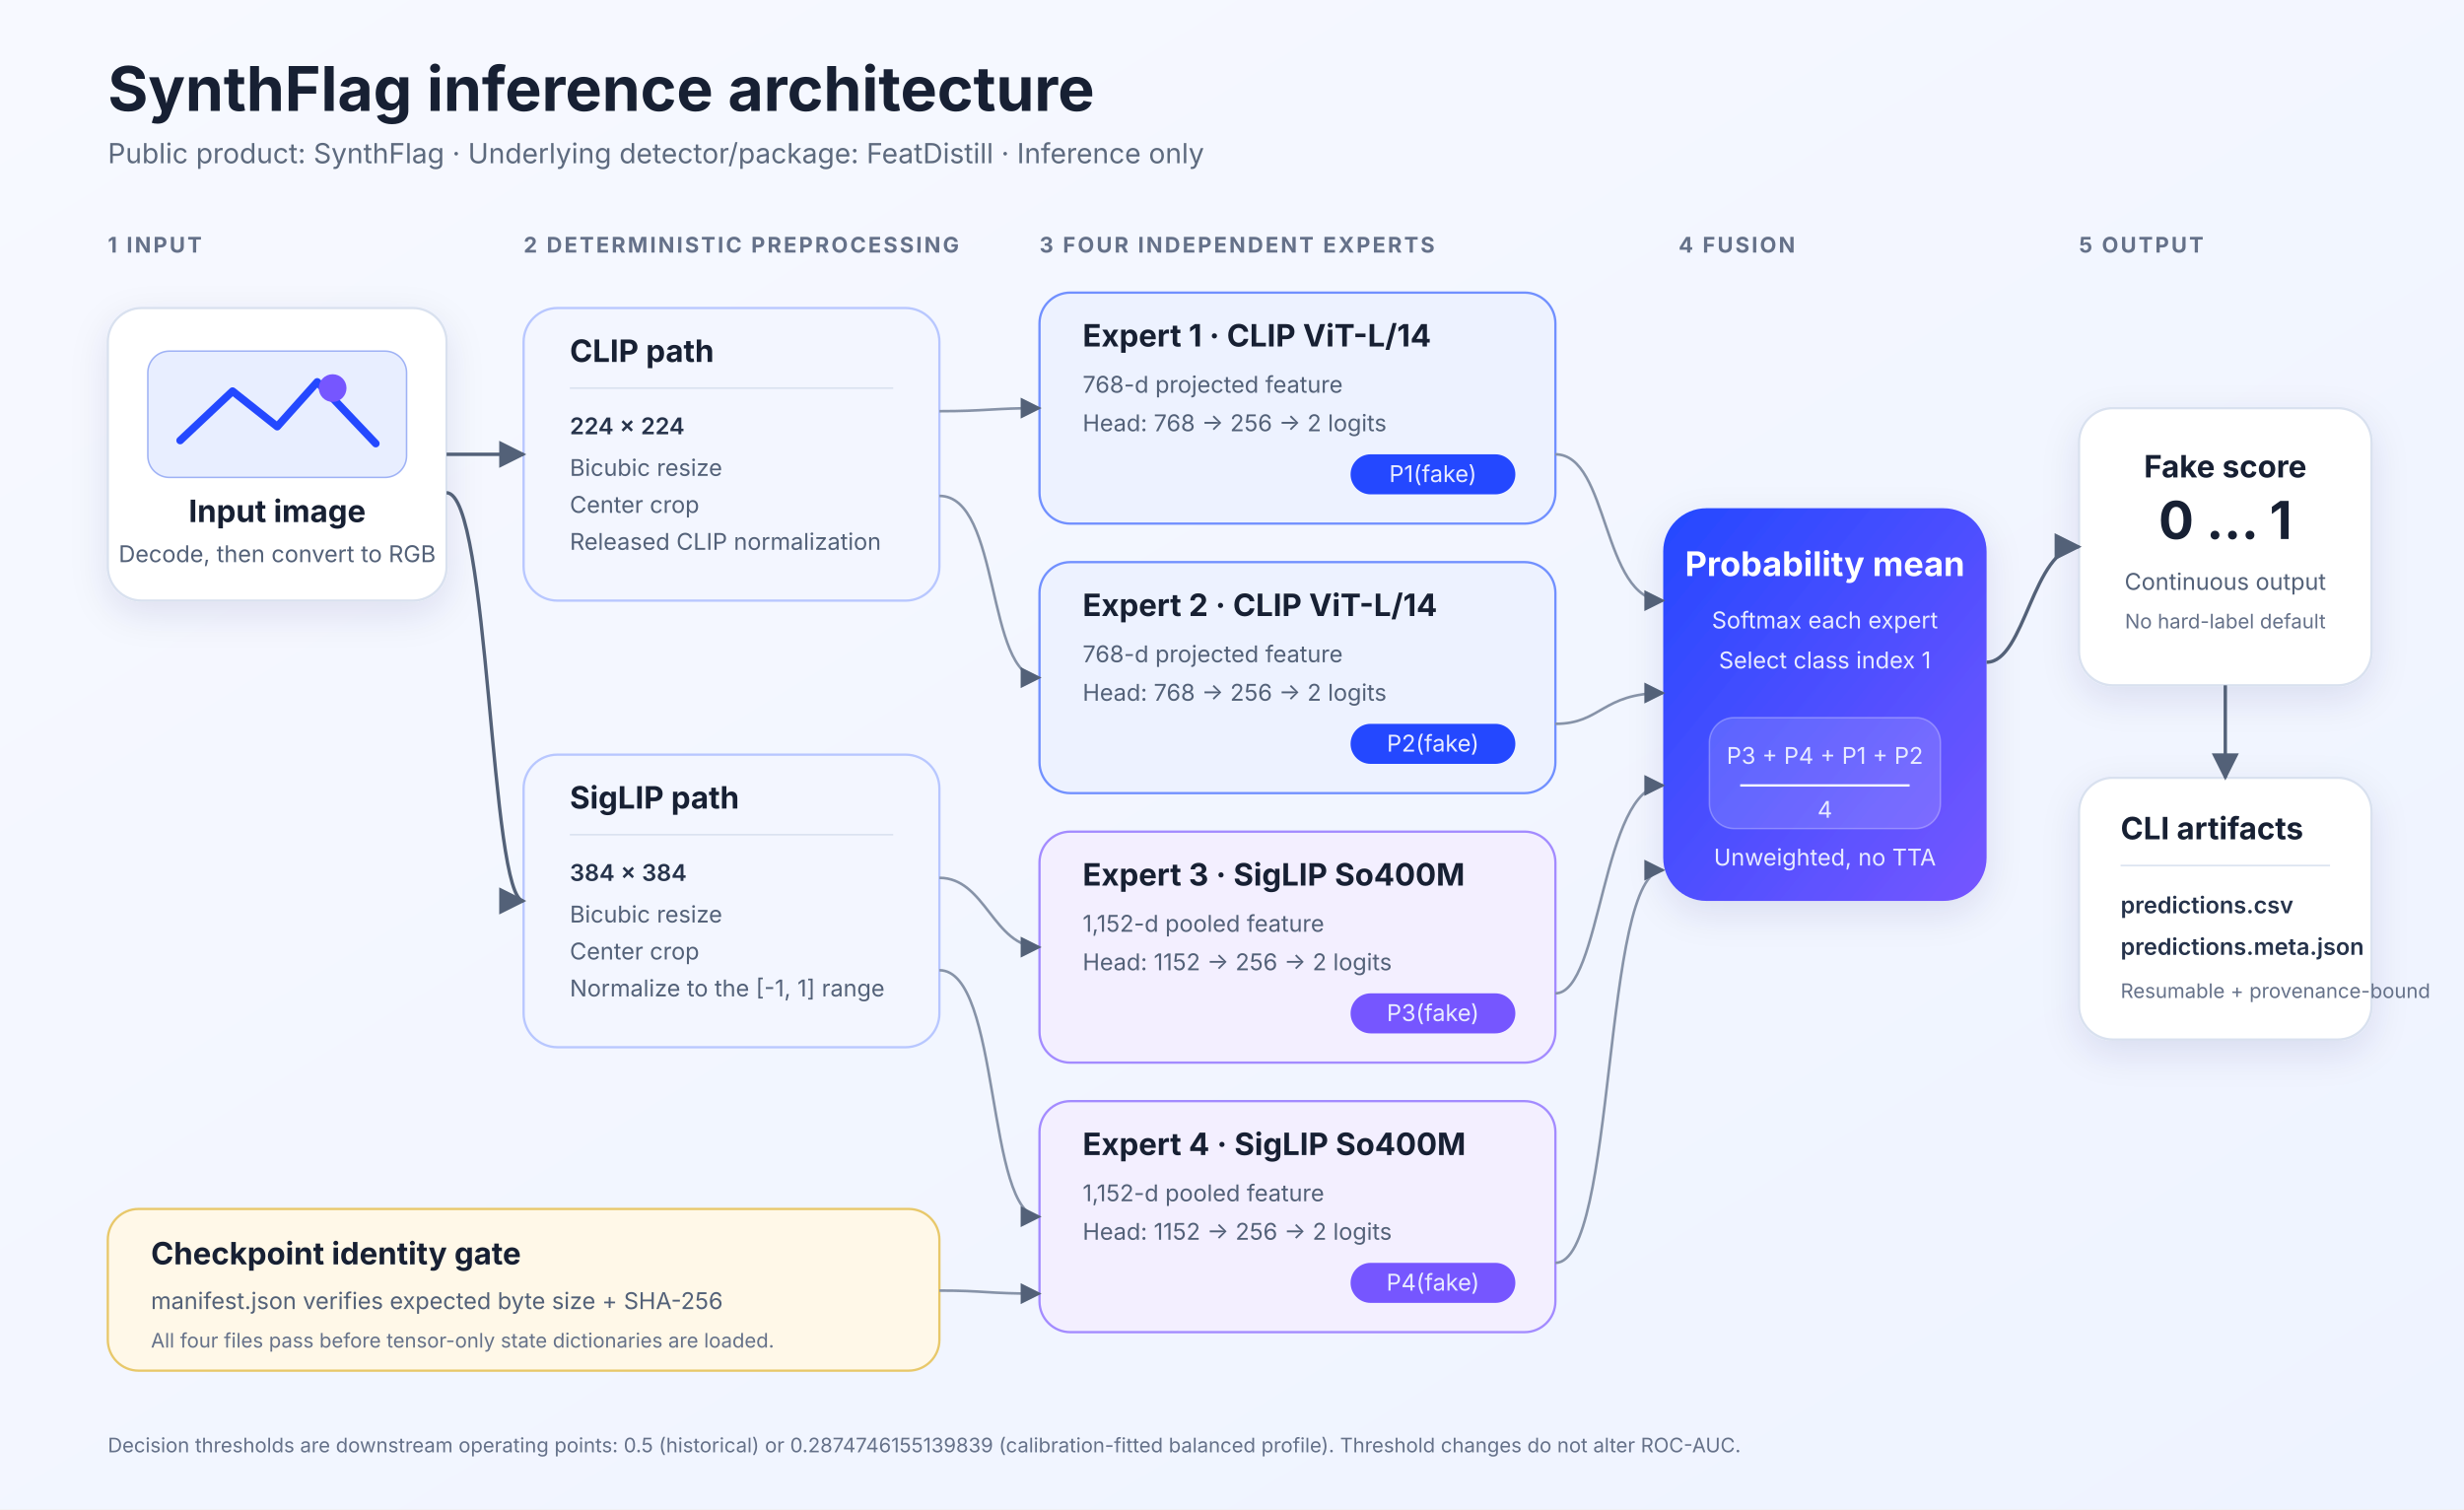
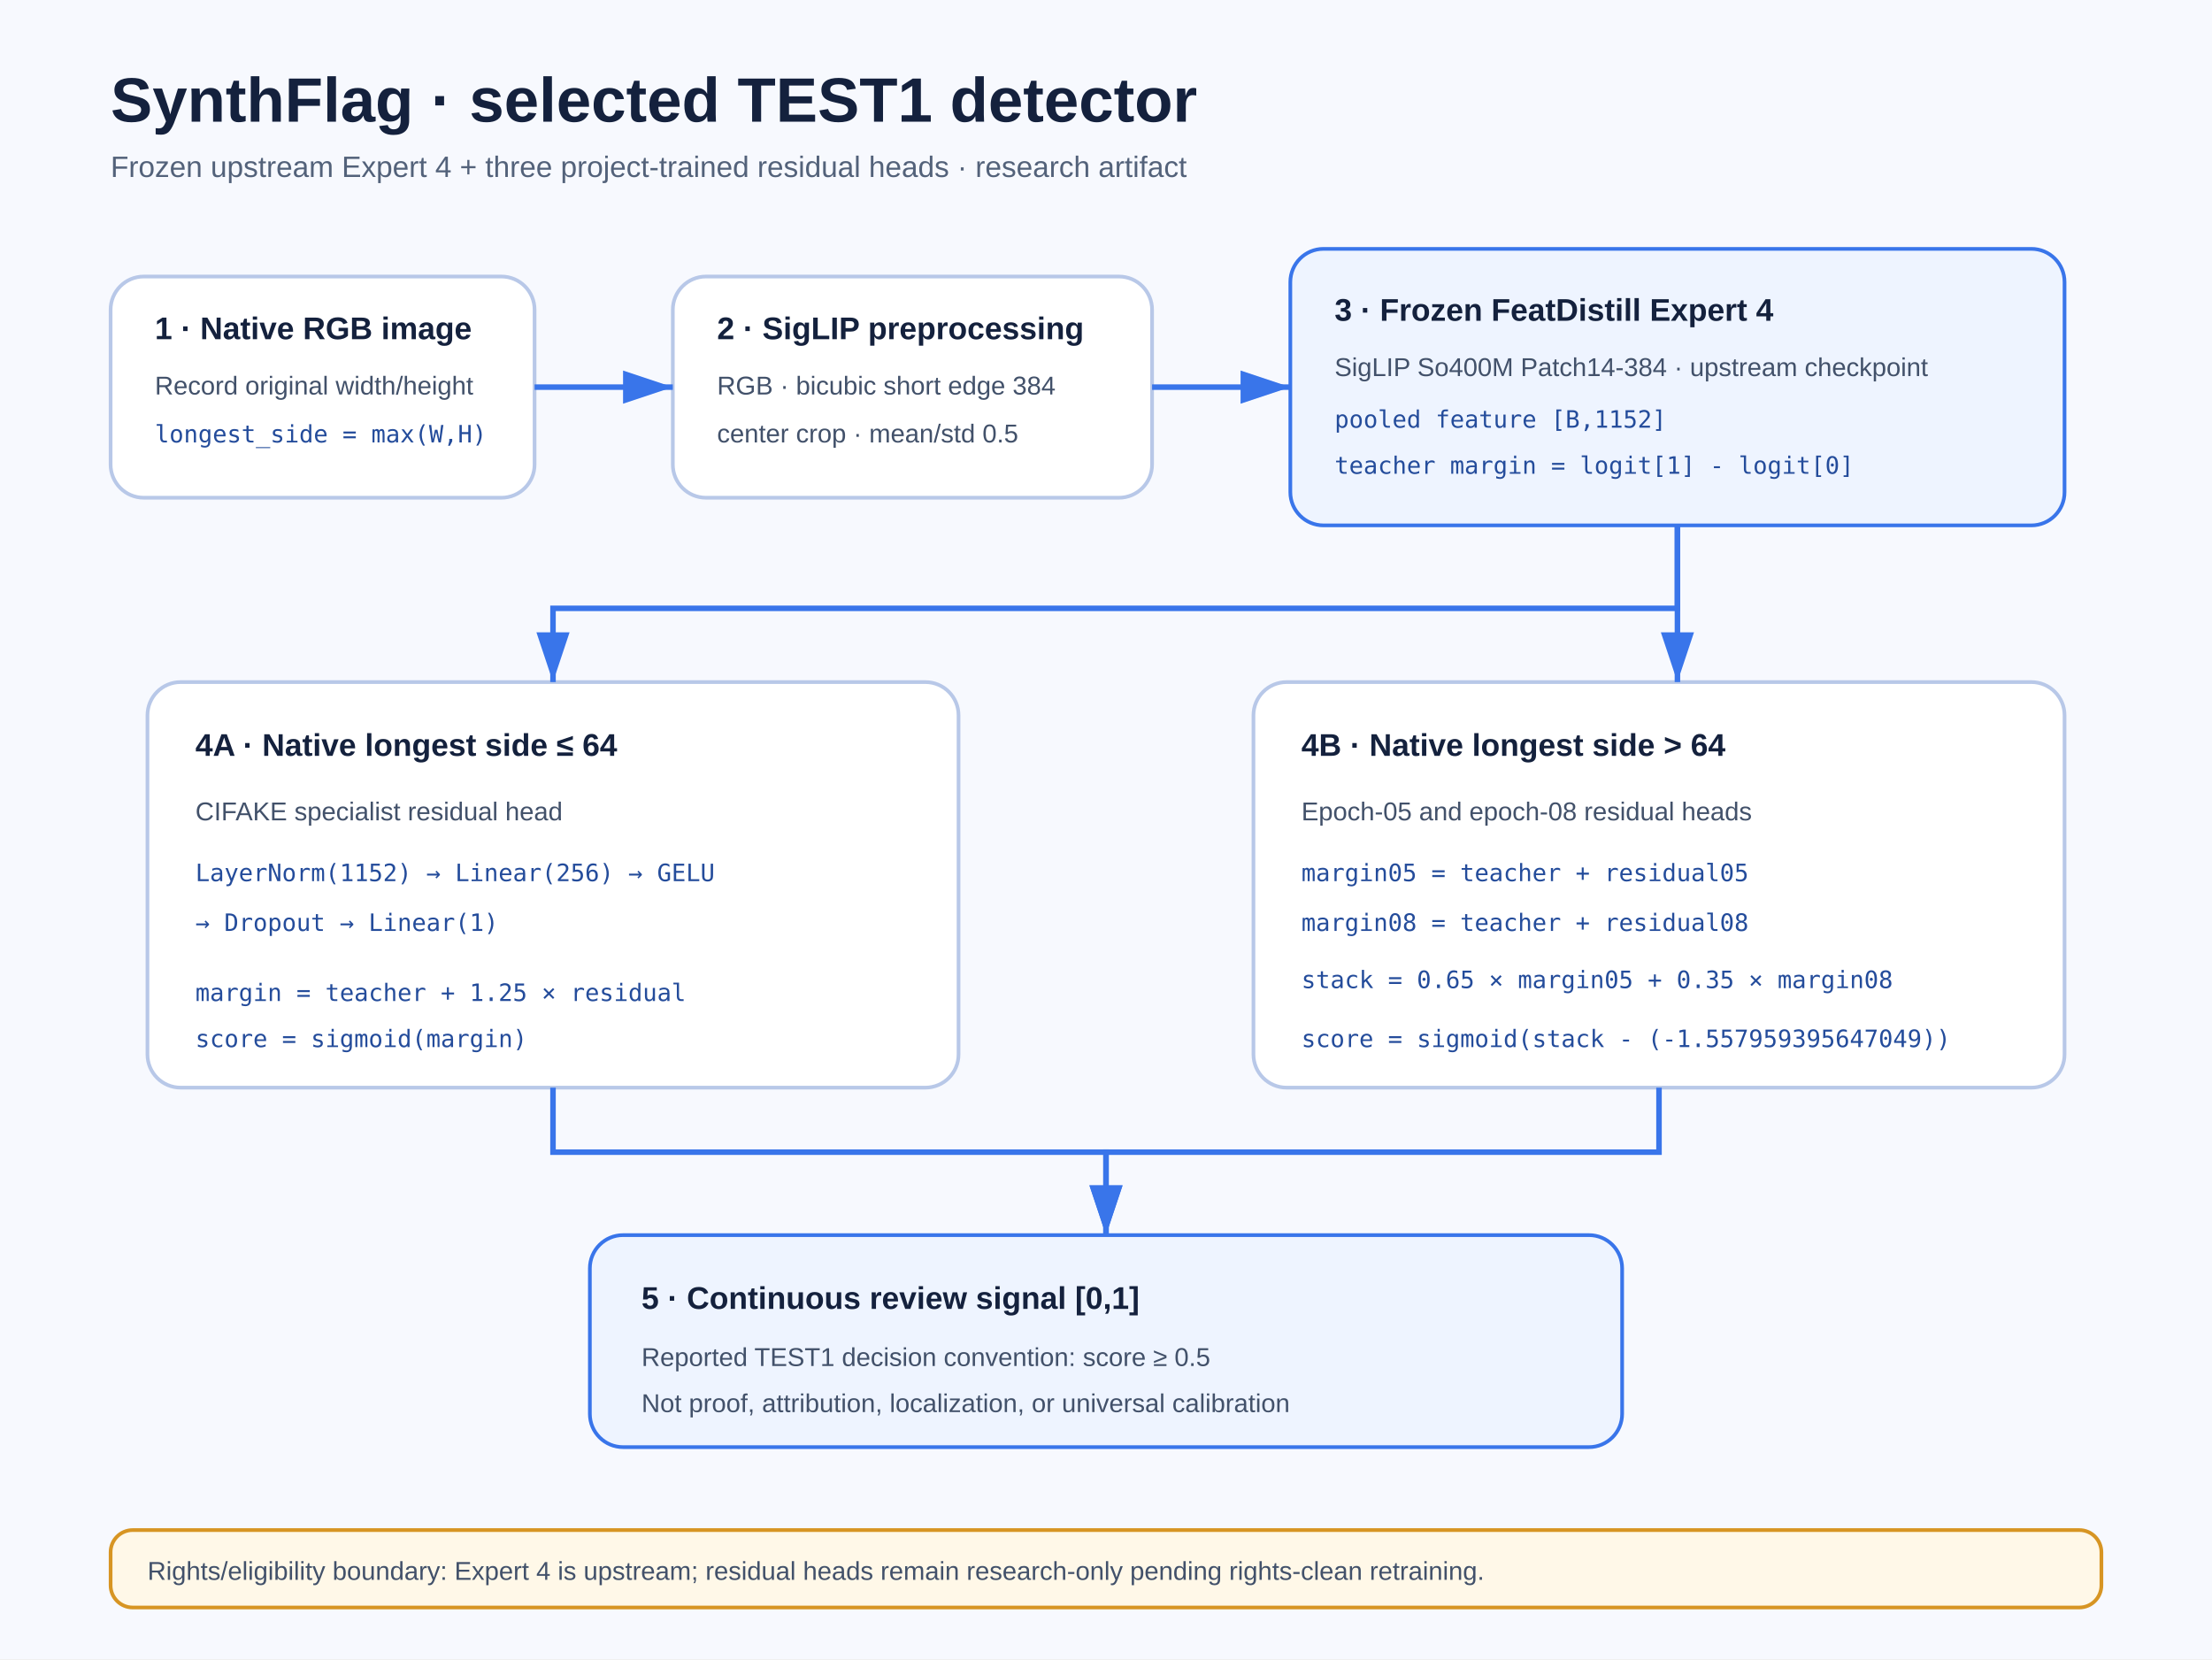
- <svg xmlns="http://www.w3.org/2000/svg" width="1600" height="980" viewBox="0 0 1600 980" role="img" aria-labelledby="title desc">
+ <svg xmlns="http://www.w3.org/2000/svg" width="1200" height="900" viewBox="0 0 1200 900" role="img" aria-labelledby="title desc">
  <defs>
-     <linearGradient id="background" x1="0" y1="0" x2="1" y2="1">
-       <stop offset="0" stop-color="#f7f9ff" />
-       <stop offset="1" stop-color="#eef3ff" />
-     </linearGradient>
-     <linearGradient id="brand" x1="0" y1="0" x2="1" y2="1">
-       <stop offset="0" stop-color="#2448ff" />
-       <stop offset="1" stop-color="#7656ff" />
-     </linearGradient>
-     <filter id="shadow" x="-20%" y="-20%" width="140%" height="140%">
-       <feDropShadow dx="0" dy="8" stdDeviation="12" flood-color="#10205c" flood-opacity="0.10" />
-     </filter>
-     <marker id="arrow" viewBox="0 0 10 10" refX="9" refY="5" markerWidth="8" markerHeight="8" orient="auto-start-reverse">
-       <path d="M 0 0 L 10 5 L 0 10 z" fill="#536178" />
+     <style>
+       .bg{fill:#f7f9fe}.card{fill:#fff;stroke:#b8c8e8;stroke-width:2}.accent{fill:#eef4ff;stroke:#3975ea;stroke-width:2}.warn{fill:#fff8e8;stroke:#d79523;stroke-width:2}.title{font:700 34px Arial,sans-serif;fill:#14213d}.sub{font:16px Arial,sans-serif;fill:#53627a}.label{font:700 17px Arial,sans-serif;fill:#14213d}.body{font:14px Arial,sans-serif;fill:#42516a}.mono{font:13px ui-monospace,SFMono-Regular,Menlo,monospace;fill:#244c9b}.arrow{stroke:#3975ea;stroke-width:3;fill:none;marker-end:url(#arrow)}
+     </style>
+     <marker id="arrow" markerWidth="10" markerHeight="10" refX="9" refY="3" orient="auto">
+       <path d="M0,0 L0,6 L9,3 z" fill="#3975ea" />
    </marker>
-     <style>
-       .title { font: 700 40px Inter, -apple-system, BlinkMacSystemFont, "Segoe UI", sans-serif; fill: #172033; }
-       .subtitle { font: 400 18px Inter, -apple-system, BlinkMacSystemFont, "Segoe UI", sans-serif; fill: #5d6a7e; }
-       .stage { font: 700 14px Inter, -apple-system, BlinkMacSystemFont, "Segoe UI", sans-serif; letter-spacing: 1.4px; fill: #657189; }
-       .node-title { font: 700 20px Inter, -apple-system, BlinkMacSystemFont, "Segoe UI", sans-serif; fill: #172033; }
-       .node-copy { font: 400 15px Inter, -apple-system, BlinkMacSystemFont, "Segoe UI", sans-serif; fill: #536178; }
-       .node-copy-strong { font: 600 15px Inter, -apple-system, BlinkMacSystemFont, "Segoe UI", sans-serif; fill: #26334b; }
-       .inverse-title { font: 700 22px Inter, -apple-system, BlinkMacSystemFont, "Segoe UI", sans-serif; fill: #ffffff; }
-       .inverse-copy { font: 400 15px Inter, -apple-system, BlinkMacSystemFont, "Segoe UI", sans-serif; fill: #e8ebff; }
-       .small { font: 400 13px Inter, -apple-system, BlinkMacSystemFont, "Segoe UI", sans-serif; fill: #657189; }
-       .card { fill: #ffffff; stroke: #d9e1ef; stroke-width: 1.5; filter: url(#shadow); }
-       .path-card { fill: #f3f6ff; stroke: #b8c7ff; stroke-width: 1.5; }
-       .expert-clip { fill: #edf2ff; stroke: #7190ff; stroke-width: 1.5; }
-       .expert-siglip { fill: #f3efff; stroke: #a38bff; stroke-width: 1.5; }
-       .connector { fill: none; stroke: #536178; stroke-width: 2.2; marker-end: url(#arrow); }
-       .connector-soft { fill: none; stroke: #8793a8; stroke-width: 1.7; marker-end: url(#arrow); }
-       .divider { stroke: #d9e1ef; stroke-width: 1; }
-     </style>
  </defs>
-   <rect width="1600" height="980" fill="url(#background)" />
-   <text x="70" y="72" class="title">SynthFlag inference architecture</text>
-   <text x="70" y="106" class="subtitle">Public product: SynthFlag  ·  Underlying detector/package: FeatDistill  ·  Inference only</text>
-   <text x="70" y="164" class="stage">1  INPUT</text>
-   <text x="340" y="164" class="stage">2  DETERMINISTIC PREPROCESSING</text>
-   <text x="675" y="164" class="stage">3  FOUR INDEPENDENT EXPERTS</text>
-   <text x="1090" y="164" class="stage">4  FUSION</text>
-   <text x="1350" y="164" class="stage">5  OUTPUT</text>
-   <rect x="70" y="200" width="220" height="190" rx="22" class="card" />
-   <rect x="96" y="228" width="168" height="82" rx="14" fill="#e8eeff" stroke="#9fb2f5" />
-   <path d="M117 286 L151 254 L180 277 L206 248 L244 288" fill="none" stroke="#2448ff" stroke-width="5" stroke-linecap="round" stroke-linejoin="round" />
-   <circle cx="216" cy="252" r="9" fill="#7656ff" />
-   <text x="180" y="339" text-anchor="middle" class="node-title">Input image</text>
-   <text x="180" y="365" text-anchor="middle" class="node-copy">Decode, then convert to RGB</text>
-   <rect x="340" y="200" width="270" height="190" rx="22" class="path-card" />
-   <text x="370" y="235" class="node-title">CLIP path</text>
-   <line x1="370" y1="252" x2="580" y2="252" class="divider" />
-   <text x="370" y="282" class="node-copy-strong">224 × 224</text>
-   <text x="370" y="309" class="node-copy">Bicubic resize</text>
-   <text x="370" y="333" class="node-copy">Center crop</text>
-   <text x="370" y="357" class="node-copy">Released CLIP normalization</text>
-   <rect x="340" y="490" width="270" height="190" rx="22" class="path-card" />
-   <text x="370" y="525" class="node-title">SigLIP path</text>
-   <line x1="370" y1="542" x2="580" y2="542" class="divider" />
-   <text x="370" y="572" class="node-copy-strong">384 × 384</text>
-   <text x="370" y="599" class="node-copy">Bicubic resize</text>
-   <text x="370" y="623" class="node-copy">Center crop</text>
-   <text x="370" y="647" class="node-copy">Normalize to the [-1, 1] range</text>
-   <path d="M290 295 C315 295 315 295 340 295" class="connector" />
-   <path d="M290 320 C318 320 318 585 340 585" class="connector" />
-   <rect x="675" y="190" width="335" height="150" rx="20" class="expert-clip" />
-   <text x="703" y="225" class="node-title">Expert 1 · CLIP ViT-L/14</text>
-   <text x="703" y="255" class="node-copy">768-d projected feature</text>
-   <text x="703" y="280" class="node-copy">Head: 768 → 256 → 2 logits</text>
-   <rect x="877" y="295" width="107" height="26" rx="13" fill="#2448ff" />
-   <text x="930.5" y="313" text-anchor="middle" class="inverse-copy">P1(fake)</text>
-   <rect x="675" y="365" width="335" height="150" rx="20" class="expert-clip" />
-   <text x="703" y="400" class="node-title">Expert 2 · CLIP ViT-L/14</text>
-   <text x="703" y="430" class="node-copy">768-d projected feature</text>
-   <text x="703" y="455" class="node-copy">Head: 768 → 256 → 2 logits</text>
-   <rect x="877" y="470" width="107" height="26" rx="13" fill="#2448ff" />
-   <text x="930.5" y="488" text-anchor="middle" class="inverse-copy">P2(fake)</text>
-   <rect x="675" y="540" width="335" height="150" rx="20" class="expert-siglip" />
-   <text x="703" y="575" class="node-title">Expert 3 · SigLIP So400M</text>
-   <text x="703" y="605" class="node-copy">1,152-d pooled feature</text>
-   <text x="703" y="630" class="node-copy">Head: 1152 → 256 → 2 logits</text>
-   <rect x="877" y="645" width="107" height="26" rx="13" fill="#7656ff" />
-   <text x="930.5" y="663" text-anchor="middle" class="inverse-copy">P3(fake)</text>
-   <rect x="675" y="715" width="335" height="150" rx="20" class="expert-siglip" />
-   <text x="703" y="750" class="node-title">Expert 4 · SigLIP So400M</text>
-   <text x="703" y="780" class="node-copy">1,152-d pooled feature</text>
-   <text x="703" y="805" class="node-copy">Head: 1152 → 256 → 2 logits</text>
-   <rect x="877" y="820" width="107" height="26" rx="13" fill="#7656ff" />
-   <text x="930.5" y="838" text-anchor="middle" class="inverse-copy">P4(fake)</text>
-   <path d="M610 267 C640 267 645 265 675 265" class="connector-soft" />
-   <path d="M610 322 C650 322 640 440 675 440" class="connector-soft" />
-   <path d="M610 570 C640 570 645 615 675 615" class="connector-soft" />
-   <path d="M610 630 C650 630 640 790 675 790" class="connector-soft" />
-   <rect x="1080" y="330" width="210" height="255" rx="28" fill="url(#brand)" filter="url(#shadow)" />
-   <text x="1185" y="374" text-anchor="middle" class="inverse-title">Probability mean</text>
-   <text x="1185" y="408" text-anchor="middle" class="inverse-copy">Softmax each expert</text>
-   <text x="1185" y="434" text-anchor="middle" class="inverse-copy">Select class index 1</text>
-   <rect x="1110" y="466" width="150" height="72" rx="16" fill="#ffffff" fill-opacity="0.14" stroke="#ffffff" stroke-opacity="0.28" />
-   <text x="1185" y="496" text-anchor="middle" class="inverse-copy">P3 + P4 + P1 + P2</text>
-   <line x1="1130" y1="510" x2="1240" y2="510" stroke="#ffffff" stroke-width="1.5" />
-   <text x="1185" y="531" text-anchor="middle" class="inverse-copy">4</text>
-   <text x="1185" y="562" text-anchor="middle" class="inverse-copy">Unweighted, no TTA</text>
-   <path d="M1010 295 C1045 295 1040 390 1080 390" class="connector-soft" />
-   <path d="M1010 470 C1040 470 1040 450 1080 450" class="connector-soft" />
-   <path d="M1010 645 C1040 645 1040 510 1080 510" class="connector-soft" />
-   <path d="M1010 820 C1050 820 1040 565 1080 565" class="connector-soft" />
-   <rect x="1350" y="265" width="190" height="180" rx="22" class="card" />
-   <text x="1445" y="310" text-anchor="middle" class="node-title">Fake score</text>
-   <text x="1445" y="350" text-anchor="middle" class="title" style="font-size:34px">0 … 1</text>
-   <text x="1445" y="383" text-anchor="middle" class="node-copy">Continuous output</text>
-   <text x="1445" y="408" text-anchor="middle" class="small">No hard-label default</text>
-   <path d="M1290 430 C1315 430 1320 355 1350 355" class="connector" />
-   <rect x="1350" y="505" width="190" height="170" rx="22" class="card" />
-   <text x="1377" y="545" class="node-title">CLI artifacts</text>
-   <line x1="1377" y1="562" x2="1513" y2="562" class="divider" />
-   <text x="1377" y="593" class="node-copy-strong">predictions.csv</text>
-   <text x="1377" y="620" class="node-copy-strong">predictions.meta.json</text>
-   <text x="1377" y="648" class="small">Resumable + provenance-bound</text>
-   <path d="M1445 445 L1445 505" class="connector" />
-   <rect x="70" y="785" width="540" height="105" rx="20" fill="#fff8e8" stroke="#e8c86a" stroke-width="1.5" />
-   <text x="98" y="821" class="node-title">Checkpoint identity gate</text>
-   <text x="98" y="850" class="node-copy">manifest.json verifies expected byte size + SHA-256</text>
-   <text x="98" y="875" class="small">All four files pass before tensor-only state dictionaries are loaded.</text>
-   <path d="M610 838 C640 838 640 840 675 840" class="connector-soft" />
-   <text x="70" y="943" class="small">Decision thresholds are downstream operating points: 0.5 (historical) or 0.2874746155139839 (calibration-fitted balanced profile). Threshold changes do not alter ROC-AUC.</text>
+   <rect class="bg" width="1200" height="900" />
+   <text x="60" y="66" class="title">SynthFlag · selected TEST1 detector</text>
+   <text x="60" y="96" class="sub">Frozen upstream Expert 4 + three project-trained residual heads · research artifact</text>
+   <rect x="60" y="150" width="230" height="120" rx="18" class="card" />
+   <text x="84" y="184" class="label">1 · Native RGB image</text>
+   <text x="84" y="214" class="body">Record original width/height</text>
+   <text x="84" y="240" class="mono">longest_side = max(W,H)</text>
+   <rect x="365" y="150" width="260" height="120" rx="18" class="card" />
+   <text x="389" y="184" class="label">2 · SigLIP preprocessing</text>
+   <text x="389" y="214" class="body">RGB · bicubic short edge 384</text>
+   <text x="389" y="240" class="body">center crop · mean/std 0.5</text>
+   <rect x="700" y="135" width="420" height="150" rx="18" class="accent" />
+   <text x="724" y="174" class="label">3 · Frozen FeatDistill Expert 4</text>
+   <text x="724" y="204" class="body">SigLIP So400M Patch14-384 · upstream checkpoint</text>
+   <text x="724" y="232" class="mono">pooled feature [B,1152]</text>
+   <text x="724" y="257" class="mono">teacher margin = logit[1] - logit[0]</text>
+   <path d="M290 210 H365" class="arrow" />
+   <path d="M625 210 H700" class="arrow" />
+   <rect x="80" y="370" width="440" height="220" rx="18" class="card" />
+   <text x="106" y="410" class="label">4A · Native longest side ≤ 64</text>
+   <text x="106" y="445" class="body">CIFAKE specialist residual head</text>
+   <text x="106" y="478" class="mono">LayerNorm(1152) → Linear(256) → GELU</text>
+   <text x="106" y="505" class="mono">→ Dropout → Linear(1)</text>
+   <text x="106" y="543" class="mono">margin = teacher + 1.25 × residual</text>
+   <text x="106" y="568" class="mono">score = sigmoid(margin)</text>
+   <rect x="680" y="370" width="440" height="220" rx="18" class="card" />
+   <text x="706" y="410" class="label">4B · Native longest side &gt; 64</text>
+   <text x="706" y="445" class="body">Epoch-05 and epoch-08 residual heads</text>
+   <text x="706" y="478" class="mono">margin05 = teacher + residual05</text>
+   <text x="706" y="505" class="mono">margin08 = teacher + residual08</text>
+   <text x="706" y="536" class="mono">stack = 0.65 × margin05 + 0.35 × margin08</text>
+   <text x="706" y="568" class="mono">score = sigmoid(stack - (-1.557959395647049))</text>
+   <path d="M910 285 V330 H300 V370" class="arrow" />
+   <path d="M910 285 V370" class="arrow" />
+   <rect x="320" y="670" width="560" height="115" rx="18" class="accent" />
+   <text x="348" y="710" class="label">5 · Continuous review signal [0,1]</text>
+   <text x="348" y="741" class="body">Reported TEST1 decision convention: score ≥ 0.5</text>
+   <text x="348" y="766" class="body">Not proof, attribution, localization, or universal calibration</text>
+   <path d="M300 590 V625 H600 V670" class="arrow" />
+   <path d="M900 590 V625 H600 V670" class="arrow" />
+   <rect x="60" y="830" width="1080" height="42" rx="12" class="warn" />
+   <text x="80" y="857" class="body">Rights/eligibility boundary: Expert 4 is upstream; residual heads remain research-only pending rights-clean retraining.</text>
</svg>
